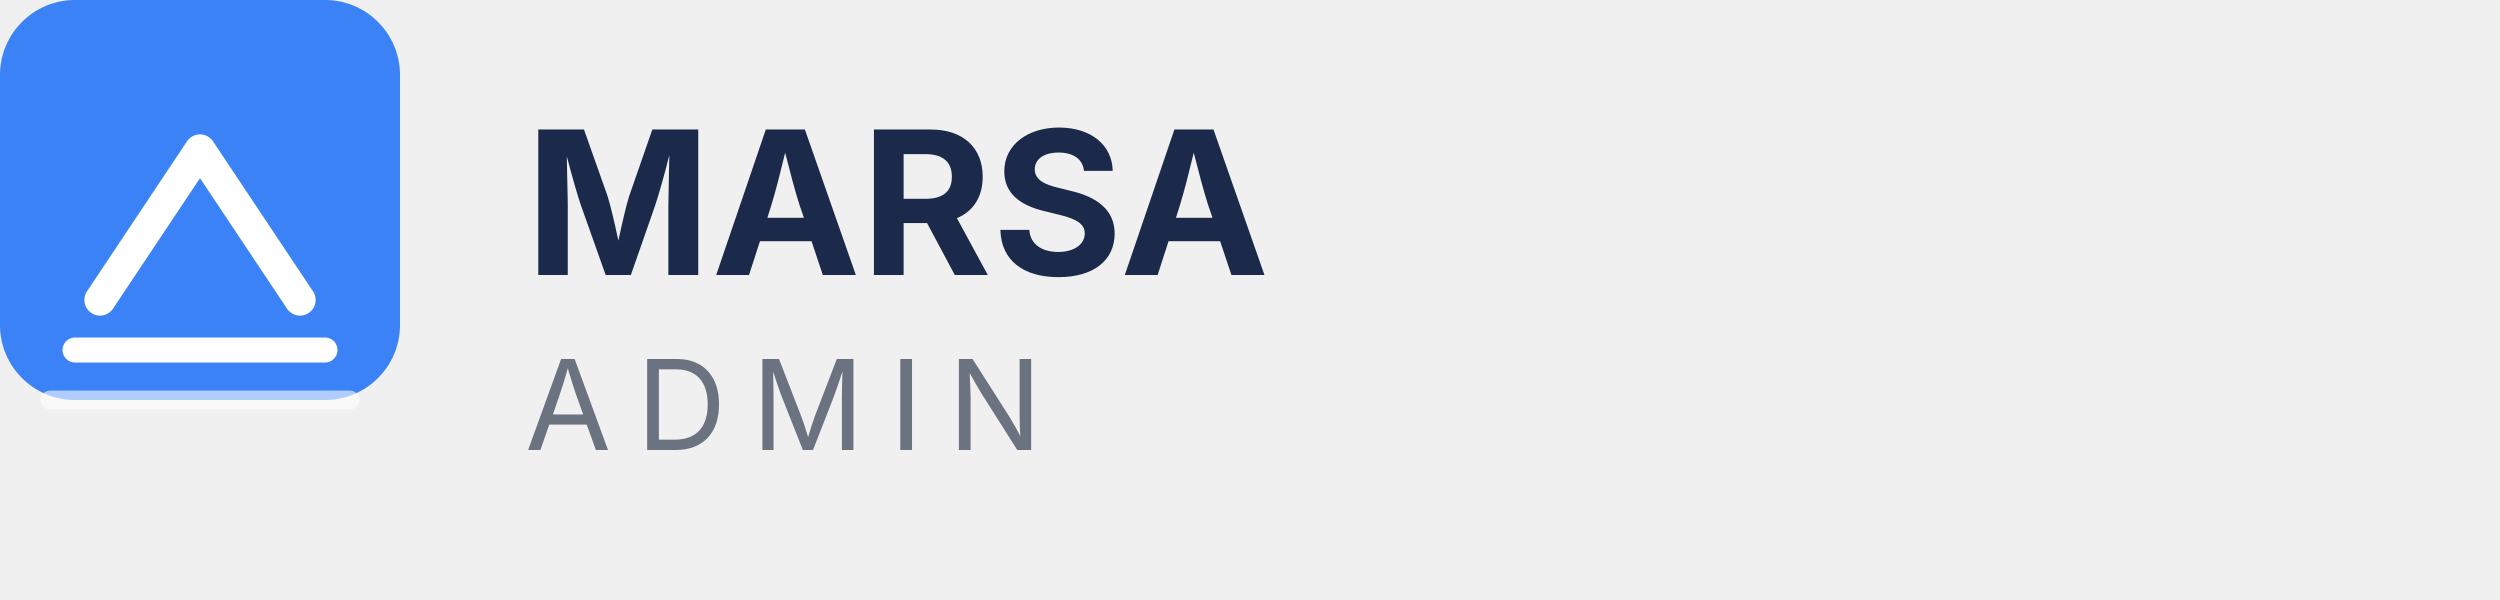
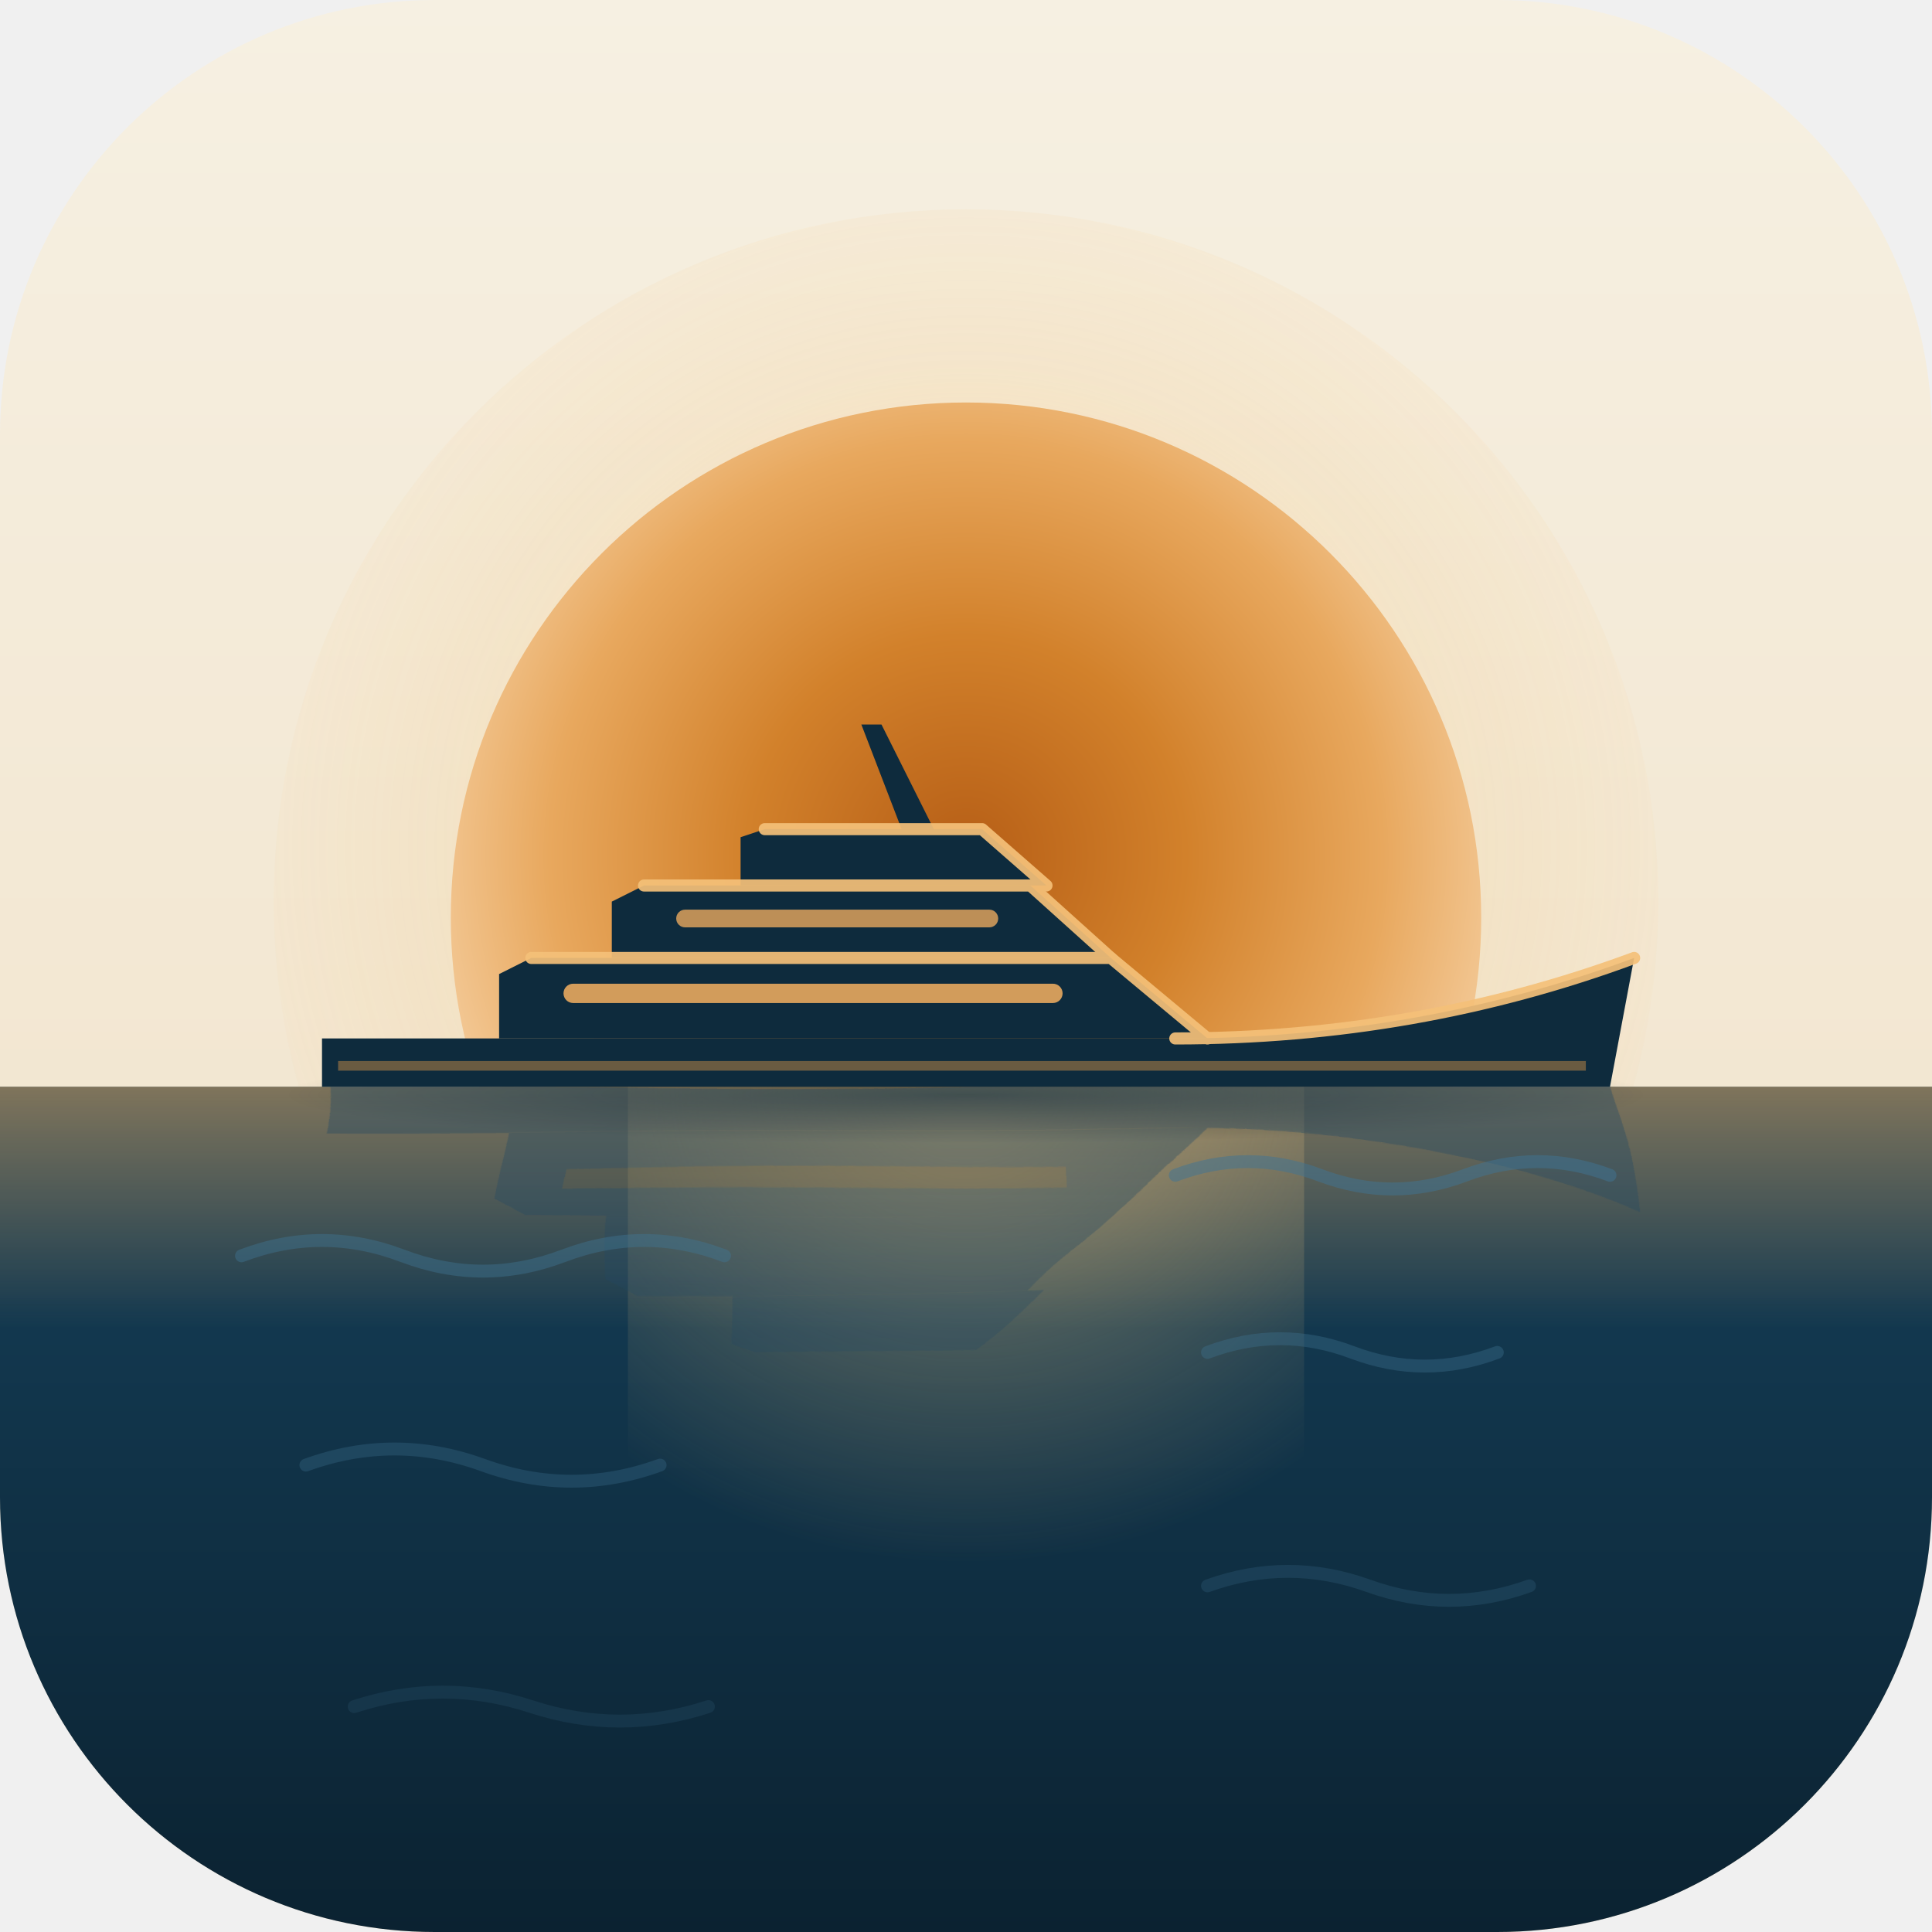
- <svg xmlns="http://www.w3.org/2000/svg" viewBox="0 0 200 48" fill="none">
-   <rect x="0" y="0" width="32" height="32" rx="6" fill="#3B82F6" />
-   <path d="M8 24 L16 12 L24 24" stroke="white" stroke-width="2.5" stroke-linecap="round" stroke-linejoin="round" fill="none" />
-   <path d="M6 28 L26 28" stroke="white" stroke-width="2" stroke-linecap="round" />
-   <path d="M4 32 L28 32" stroke="white" stroke-width="1.5" stroke-linecap="round" opacity="0.6" />
-   <text x="42" y="22" font-family="Inter, sans-serif" font-weight="700" font-size="16" fill="#1B2A4A">MARSA</text>
-   <text x="42" y="36" font-family="Inter, sans-serif" font-weight="400" font-size="10" fill="#6B7280" letter-spacing="2">ADMIN</text>
+ <svg xmlns="http://www.w3.org/2000/svg" viewBox="0 0 240 240" role="img" aria-label="Marsa app icon">
+   <defs>
+     <clipPath id="tile">
+       <rect width="240" height="240" rx="54" />
+     </clipPath>
+     <linearGradient id="bgGrad" x1="0" y1="0" x2="0" y2="1">
+       <stop offset="0" stop-color="#F6F0E2" />
+       <stop offset="62%" stop-color="#F2E6D0" />
+       <stop offset="100%" stop-color="#ECD9BC" />
+     </linearGradient>
+     <radialGradient id="haloGrad" cx="50%" cy="46%" r="58%">
+       <stop offset="0" stop-color="#F4B85F" stop-opacity=".55" />
+       <stop offset="60%" stop-color="#F4B85F" stop-opacity=".14" />
+       <stop offset="100%" stop-color="#F4B85F" stop-opacity="0" />
+     </radialGradient>
+     <radialGradient id="sunGrad" cx="50%" cy="44%" r="56%">
+       <stop offset="0" stop-color="#B65E16" />
+       <stop offset="38%" stop-color="#D2812B" />
+       <stop offset="72%" stop-color="#E8A85E" />
+       <stop offset="100%" stop-color="#F6D2A6" />
+     </radialGradient>
+     <linearGradient id="seaGrad" x1="0" y1="0" x2="0" y2="1">
+       <stop offset="0" stop-color="#15405A" />
+       <stop offset="100%" stop-color="#0B2231" />
+     </linearGradient>
+     <linearGradient id="horizonGlow" x1="0" y1="0" x2="0" y2="1">
+       <stop offset="0" stop-color="#E9A85C" stop-opacity=".5" />
+       <stop offset="100%" stop-color="#E9A85C" stop-opacity="0" />
+     </linearGradient>
+     <radialGradient id="sheenGrad" cx="50%" cy="0%" r="80%">
+       <stop offset="0" stop-color="#F4C982" stop-opacity=".5" />
+       <stop offset="100%" stop-color="#F4C982" stop-opacity="0" />
+     </radialGradient>
+     <linearGradient id="reflFade" x1="0" y1="0" x2="0" y2="1">
+       <stop offset="0" stop-color="#fff" stop-opacity=".4" />
+       <stop offset="100%" stop-color="#fff" stop-opacity="0" />
+     </linearGradient>
+     <filter id="ripple" x="-25%" y="-25%" width="150%" height="150%">
+       <feTurbulence type="fractalNoise" baseFrequency="0.008 0.045" numOctaves="2" seed="4" result="n" />
+       <feDisplacementMap in="SourceGraphic" in2="n" scale="4.5" xChannelSelector="R" yChannelSelector="G" />
+     </filter>
+     <mask id="reflMask" maskUnits="userSpaceOnUse" x="0" y="135" width="240" height="95">
+       <rect x="0" y="135" width="240" height="95" fill="url(#reflFade)" />
+     </mask>
+     <radialGradient id="contactShadow" cx="50%" cy="50%" r="50%">
+       <stop offset="0" stop-color="#06161f" stop-opacity=".55" />
+       <stop offset="100%" stop-color="#06161f" stop-opacity="0" />
+     </radialGradient>
+   </defs>
+   <g clip-path="url(#tile)">
+     <rect width="240" height="240" fill="url(#bgGrad)" />
+     <circle cx="120" cy="112" r="86" fill="url(#haloGrad)" />
+     <circle cx="120" cy="114" r="64" fill="url(#sunGrad)" />
+     <rect y="135" width="240" height="105" fill="url(#seaGrad)" />
+     <rect y="135" width="240" height="30" fill="url(#horizonGlow)" />
+     <rect x="78" y="135" width="84" height="74" fill="url(#sheenGrad)" />
+     <ellipse cx="120" cy="136" rx="86" ry="6" fill="url(#contactShadow)" />
+     <g>
+       <path fill="#0E2B3D" d="M40 135 L40 129 L146 129 Q176 129 203 119 L200 135 Z" />
+       <path fill="#0E2B3D" d="M62 129 L62 121 L66 119 L138 119 L150 129 Z" />
+       <path fill="#0E2B3D" d="M76 119 L76 112 L80 110 L128 110 L138 119 Z" />
+       <path fill="#0E2B3D" d="M92 110 L92 104 L95 103 L122 103 L130 110 Z" />
+       <path fill="#0E2B3D" d="M112 103 L107 90 L109.5 90 L116 103 Z" />
+       <rect x="70" y="122.2" width="62" height="2.4" rx="1.2" fill="#E8A85E" opacity=".9" />
+       <rect x="84" y="113" width="40" height="2.2" rx="1.1" fill="#E8A85E" opacity=".8" />
+       <g fill="none" stroke="#F4C078" stroke-width="1.5" stroke-linecap="round" stroke-linejoin="round" opacity=".92">
+         <path d="M146 129 Q176 129 203 119" />
+         <path d="M66 119 L138 119 L150 129" />
+         <path d="M80 110 L128 110 L138 119" />
+         <path d="M95 103 L122 103 L130 110" />
+       </g>
+       <line x1="42" y1="132.4" x2="197" y2="132.4" stroke="#C68B45" stroke-width="1.2" opacity=".5" />
+     </g>
+     <g mask="url(#reflMask)">
+       <g filter="url(#ripple)">
+         <g transform="matrix(1 0 0 -1 0 270)">
+           <path fill="#214863" d="M40 135 L40 129 L146 129 Q176 129 203 119 L200 135 Z" />
+           <path fill="#214863" d="M62 129 L62 121 L66 119 L138 119 L150 129 Z" />
+           <path fill="#214863" d="M76 119 L76 112 L80 110 L128 110 L138 119 Z" />
+           <path fill="#214863" d="M92 110 L92 104 L95 103 L122 103 L130 110 Z" />
+           <rect x="70" y="122.2" width="62" height="2.4" fill="#7d6435" opacity=".55" />
+         </g>
+       </g>
+     </g>
+     <g stroke="#3f7494" fill="none" stroke-linecap="round" opacity=".5">
+       <path d="M146 146 q9 -3.4 18 0 t18 0 t18 0" stroke-width="1.6" />
+       <path d="M30 156 q10 -3.8 20 0 t20 0 t20 0" stroke-width="1.6" opacity=".85" />
+       <path d="M150 168 q9 -3.4 18 0 t18 0" stroke-width="1.6" opacity=".7" />
+       <path d="M38 182 q11 -4 22 0 t22 0" stroke-width="1.6" opacity=".6" />
+       <path d="M150 197 q10 -3.6 20 0 t20 0" stroke-width="1.6" opacity=".45" />
+       <path d="M44 212 q11 -3.6 22 0 t22 0" stroke-width="1.6" opacity=".32" />
+     </g>
+   </g>
</svg>
